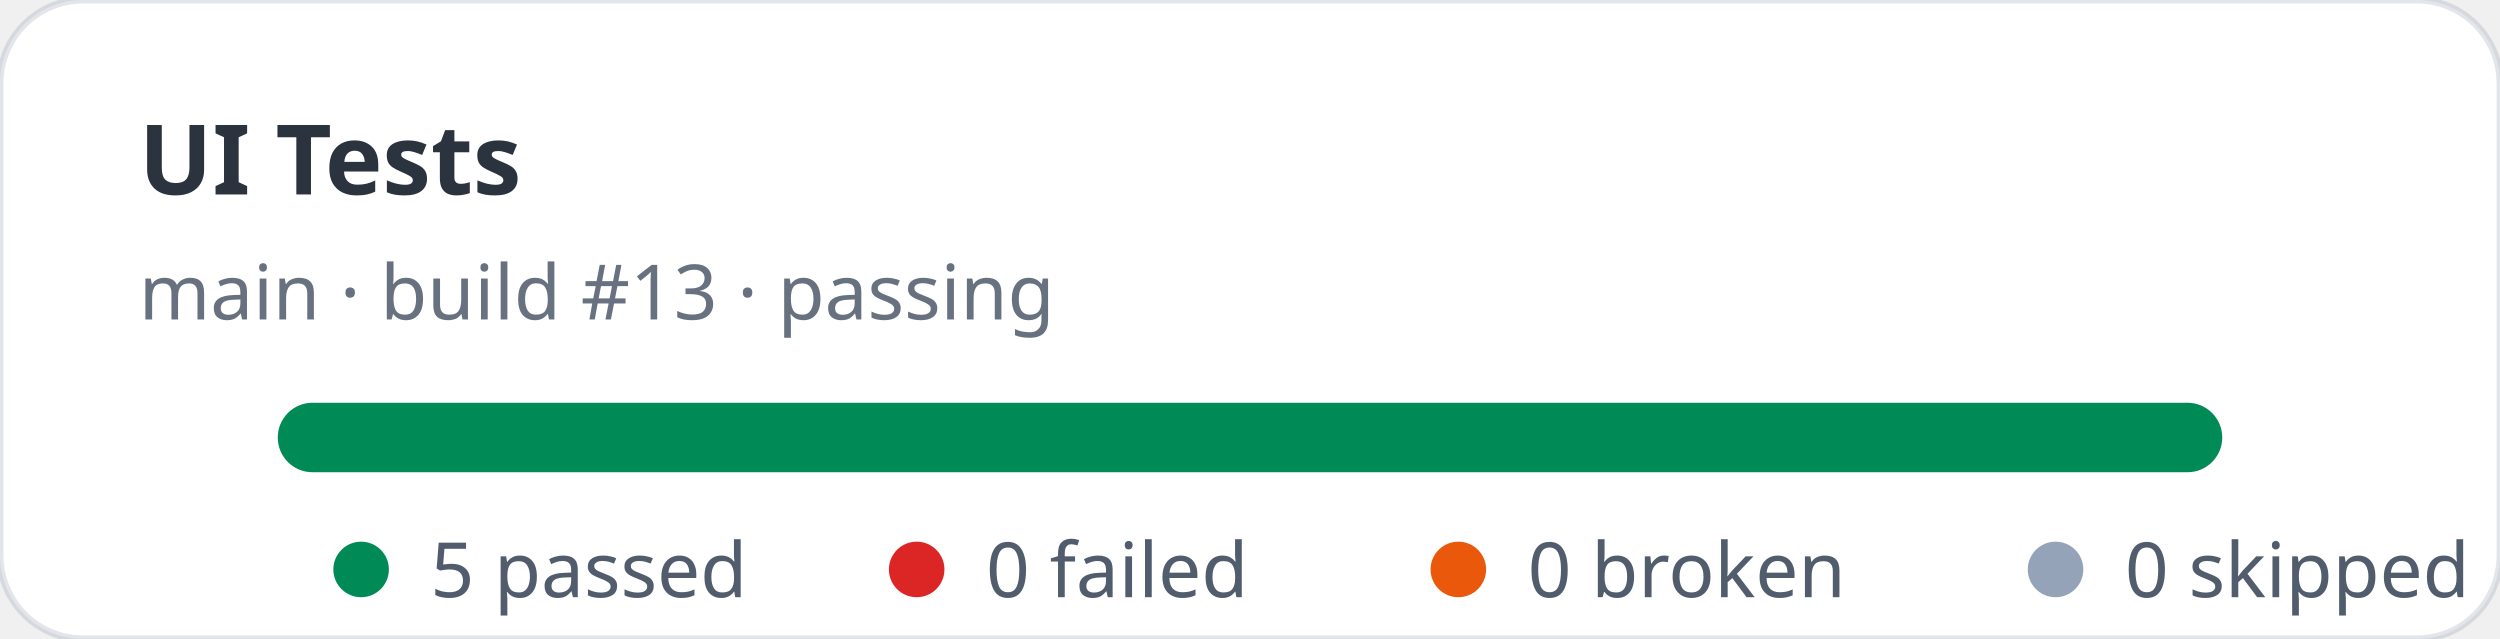
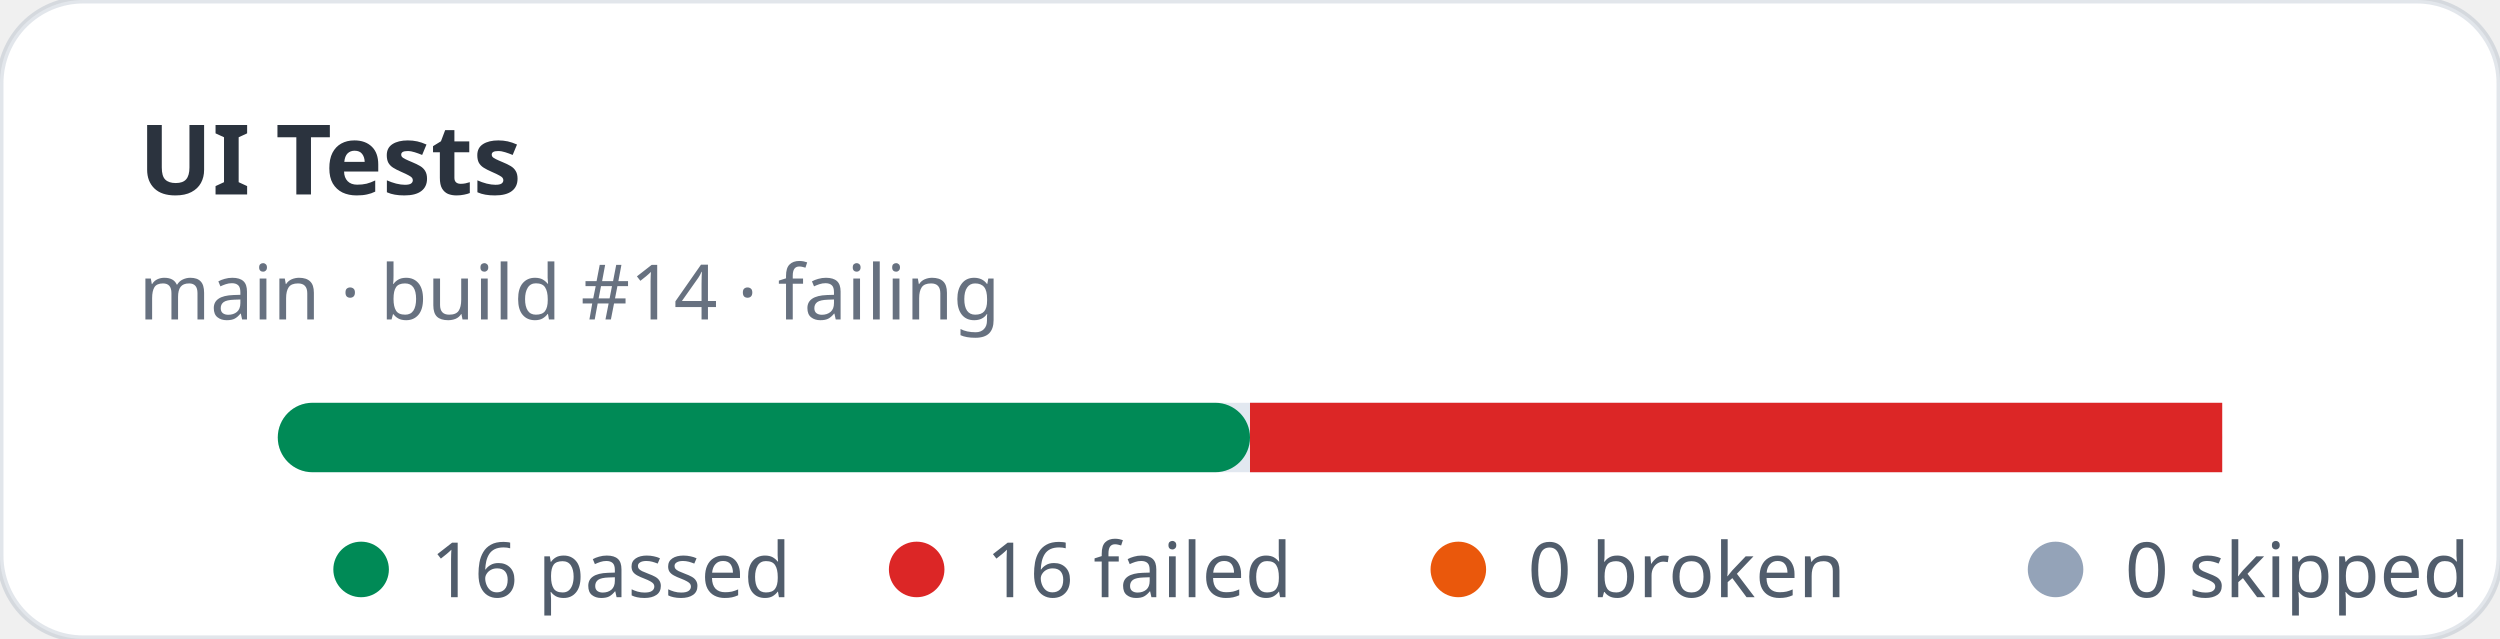
- <svg xmlns="http://www.w3.org/2000/svg" width="360" height="92" viewBox="0 0 360 92" role="img" aria-label="UI Tests stats: 5 passed, 0 failed">
+ <svg xmlns="http://www.w3.org/2000/svg" width="360" height="92" viewBox="0 0 360 92" role="img" aria-label="UI Tests stats: 16 passed, 16 failed">
  <rect width="360" height="92" rx="12" fill="#ffffff" stroke="rgba(11,48,86,0.12)" />
  <text x="20" y="28" fill="rgba(1,10,24,0.83)" font-family="ui-sans-serif,system-ui,sans-serif" font-size="14" font-weight="700">UI Tests</text>
-   <text x="20" y="46" fill="rgba(2,19,44,0.6)" font-family="ui-sans-serif,system-ui,sans-serif" font-size="11">main · build #13 · passing</text>
+   <text x="20" y="46" fill="rgba(2,19,44,0.6)" font-family="ui-sans-serif,system-ui,sans-serif" font-size="11">main · build #14 · failing</text>
  <rect x="40" y="58" width="280" height="10" rx="5" fill="#e2e8f0" />
-   <rect x="40" y="58" width="280" height="10" rx="5" fill="#008a56" />
+   <rect x="40" y="58" width="140" height="10" rx="5" fill="#008a56" />
+   <rect x="180" y="58" width="140" height="10" fill="#dc2626" />
  <g font-family="ui-sans-serif,system-ui,sans-serif" font-size="11" fill="rgba(1,18,40,0.68)">
    <circle cx="52" cy="82" r="4" fill="#008a56" />
-     <text x="62" y="86">5 passed</text>
+     <text x="62" y="86">16 passed</text>
    <circle cx="132" cy="82" r="4" fill="#dc2626" />
-     <text x="142" y="86">0 failed</text>
+     <text x="142" y="86">16 failed</text>
    <circle cx="210" cy="82" r="4" fill="#ea580c" />
    <text x="220" y="86">0 broken</text>
    <circle cx="296" cy="82" r="4" fill="#94a3b8" />
    <text x="306" y="86">0 skipped</text>
  </g>
</svg>
